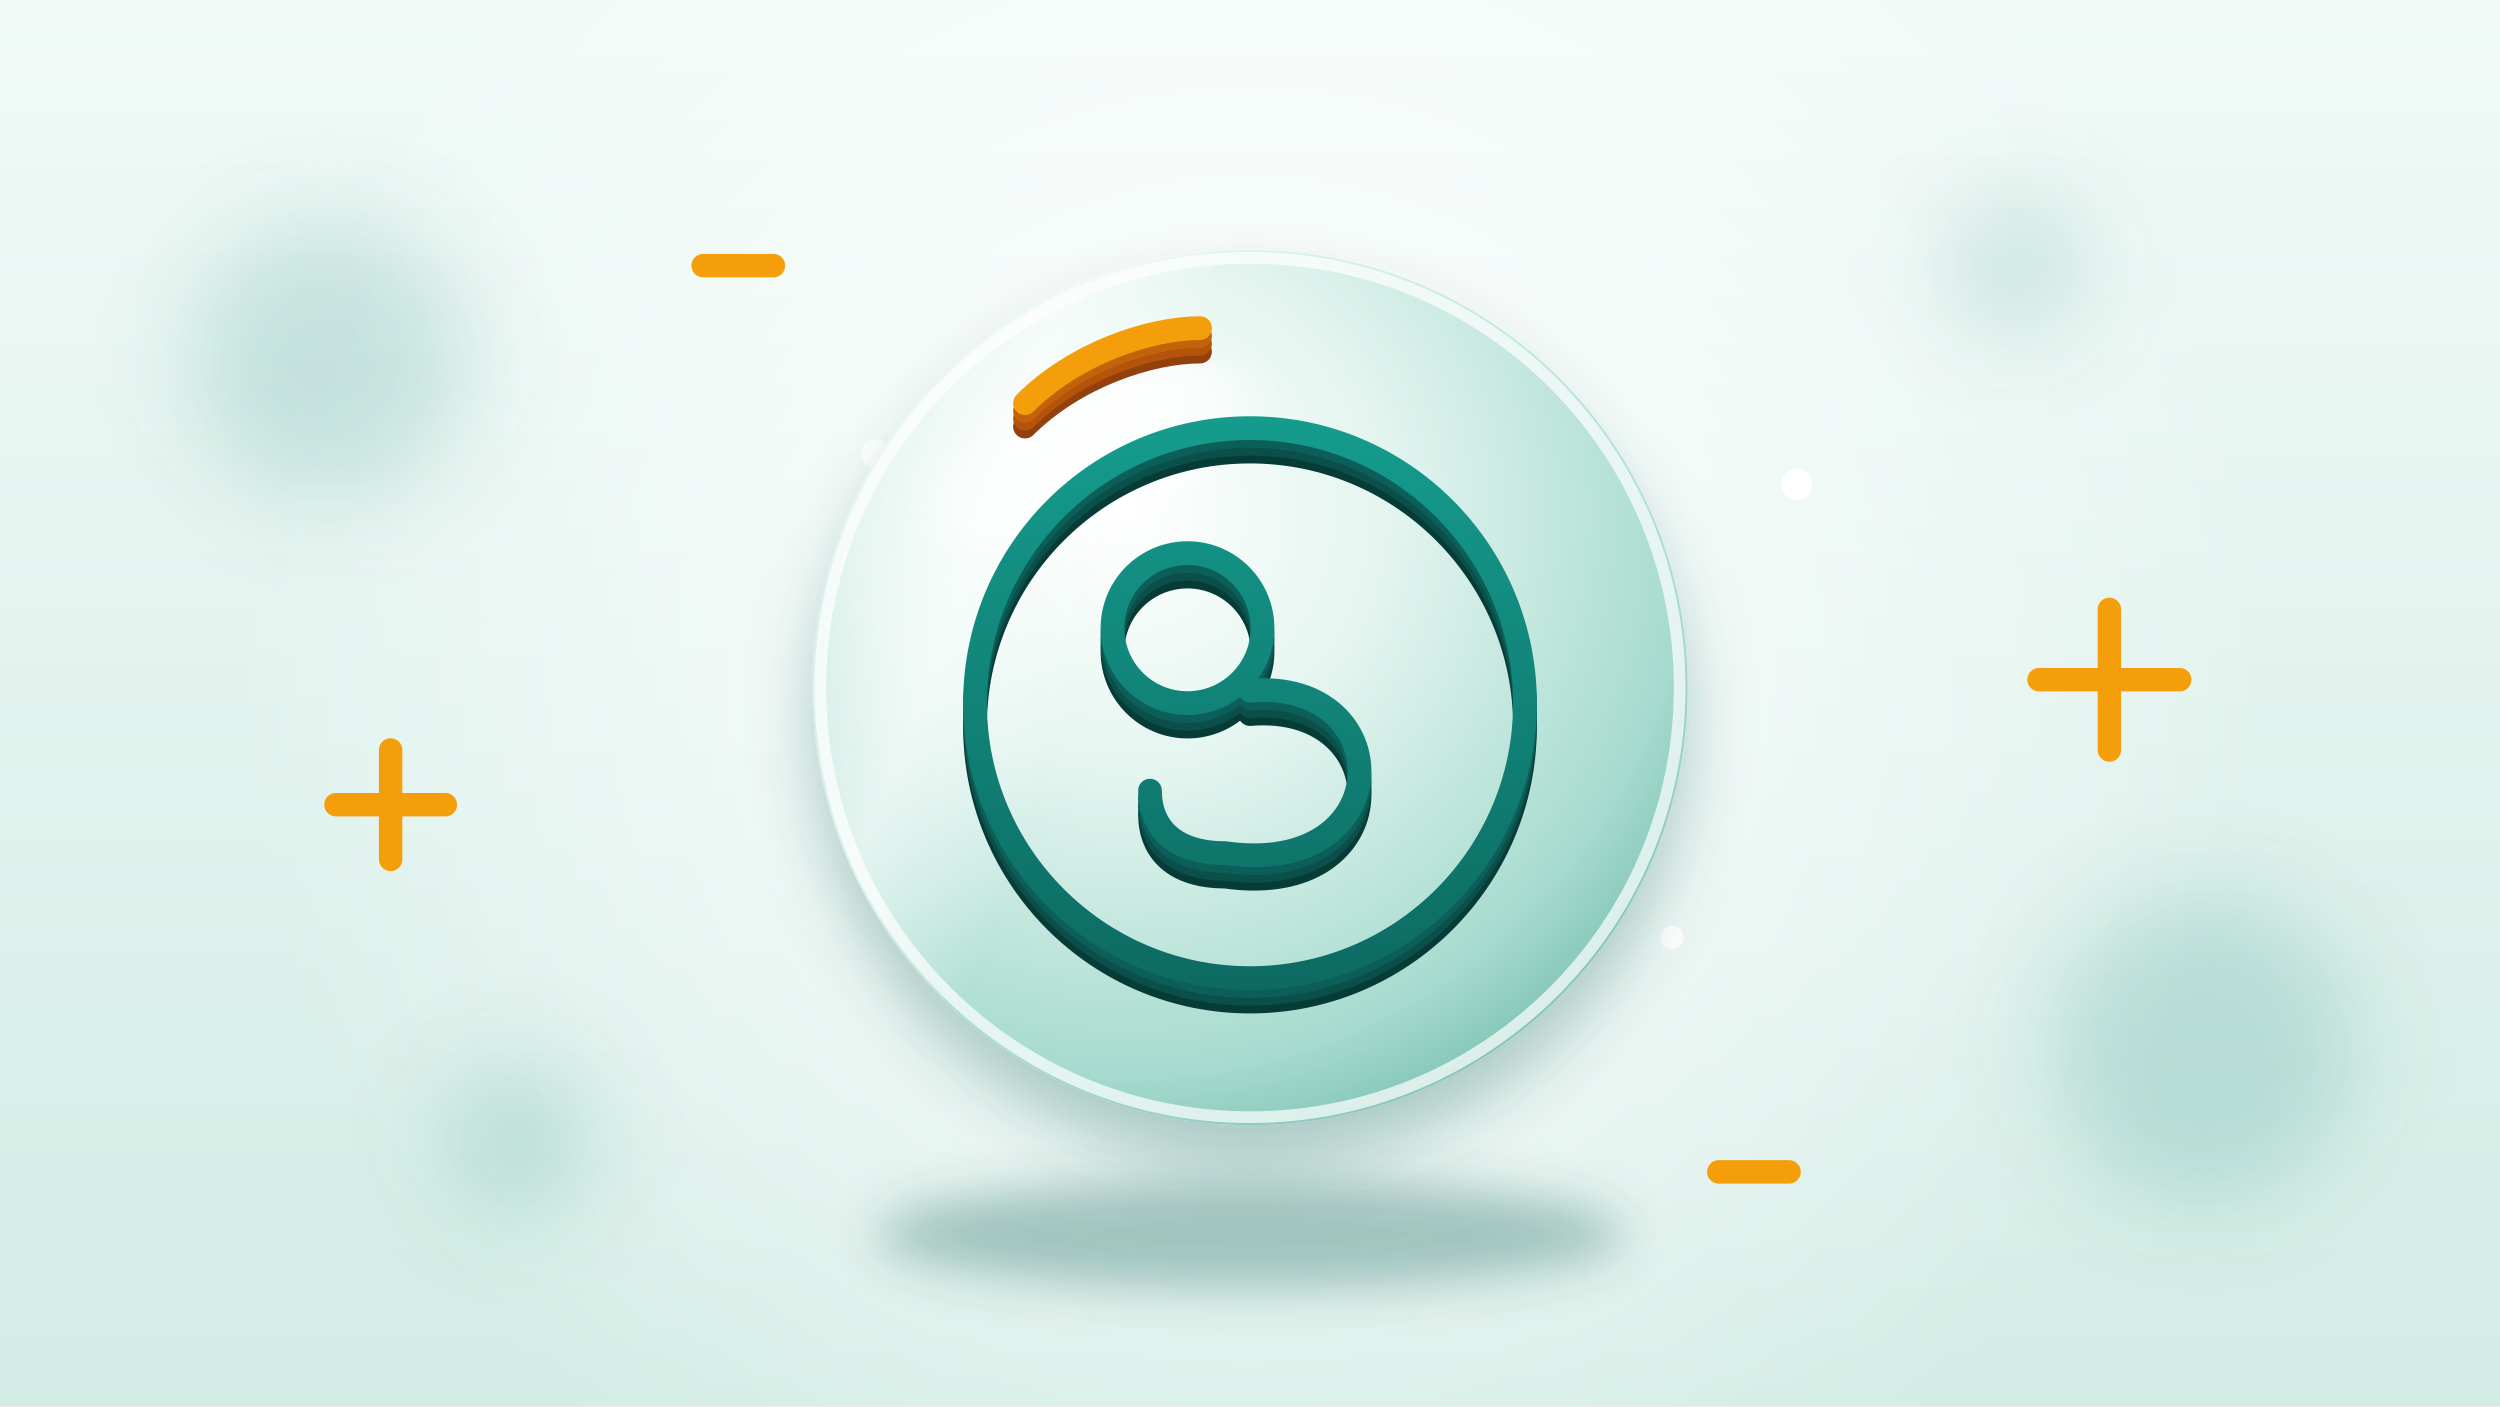
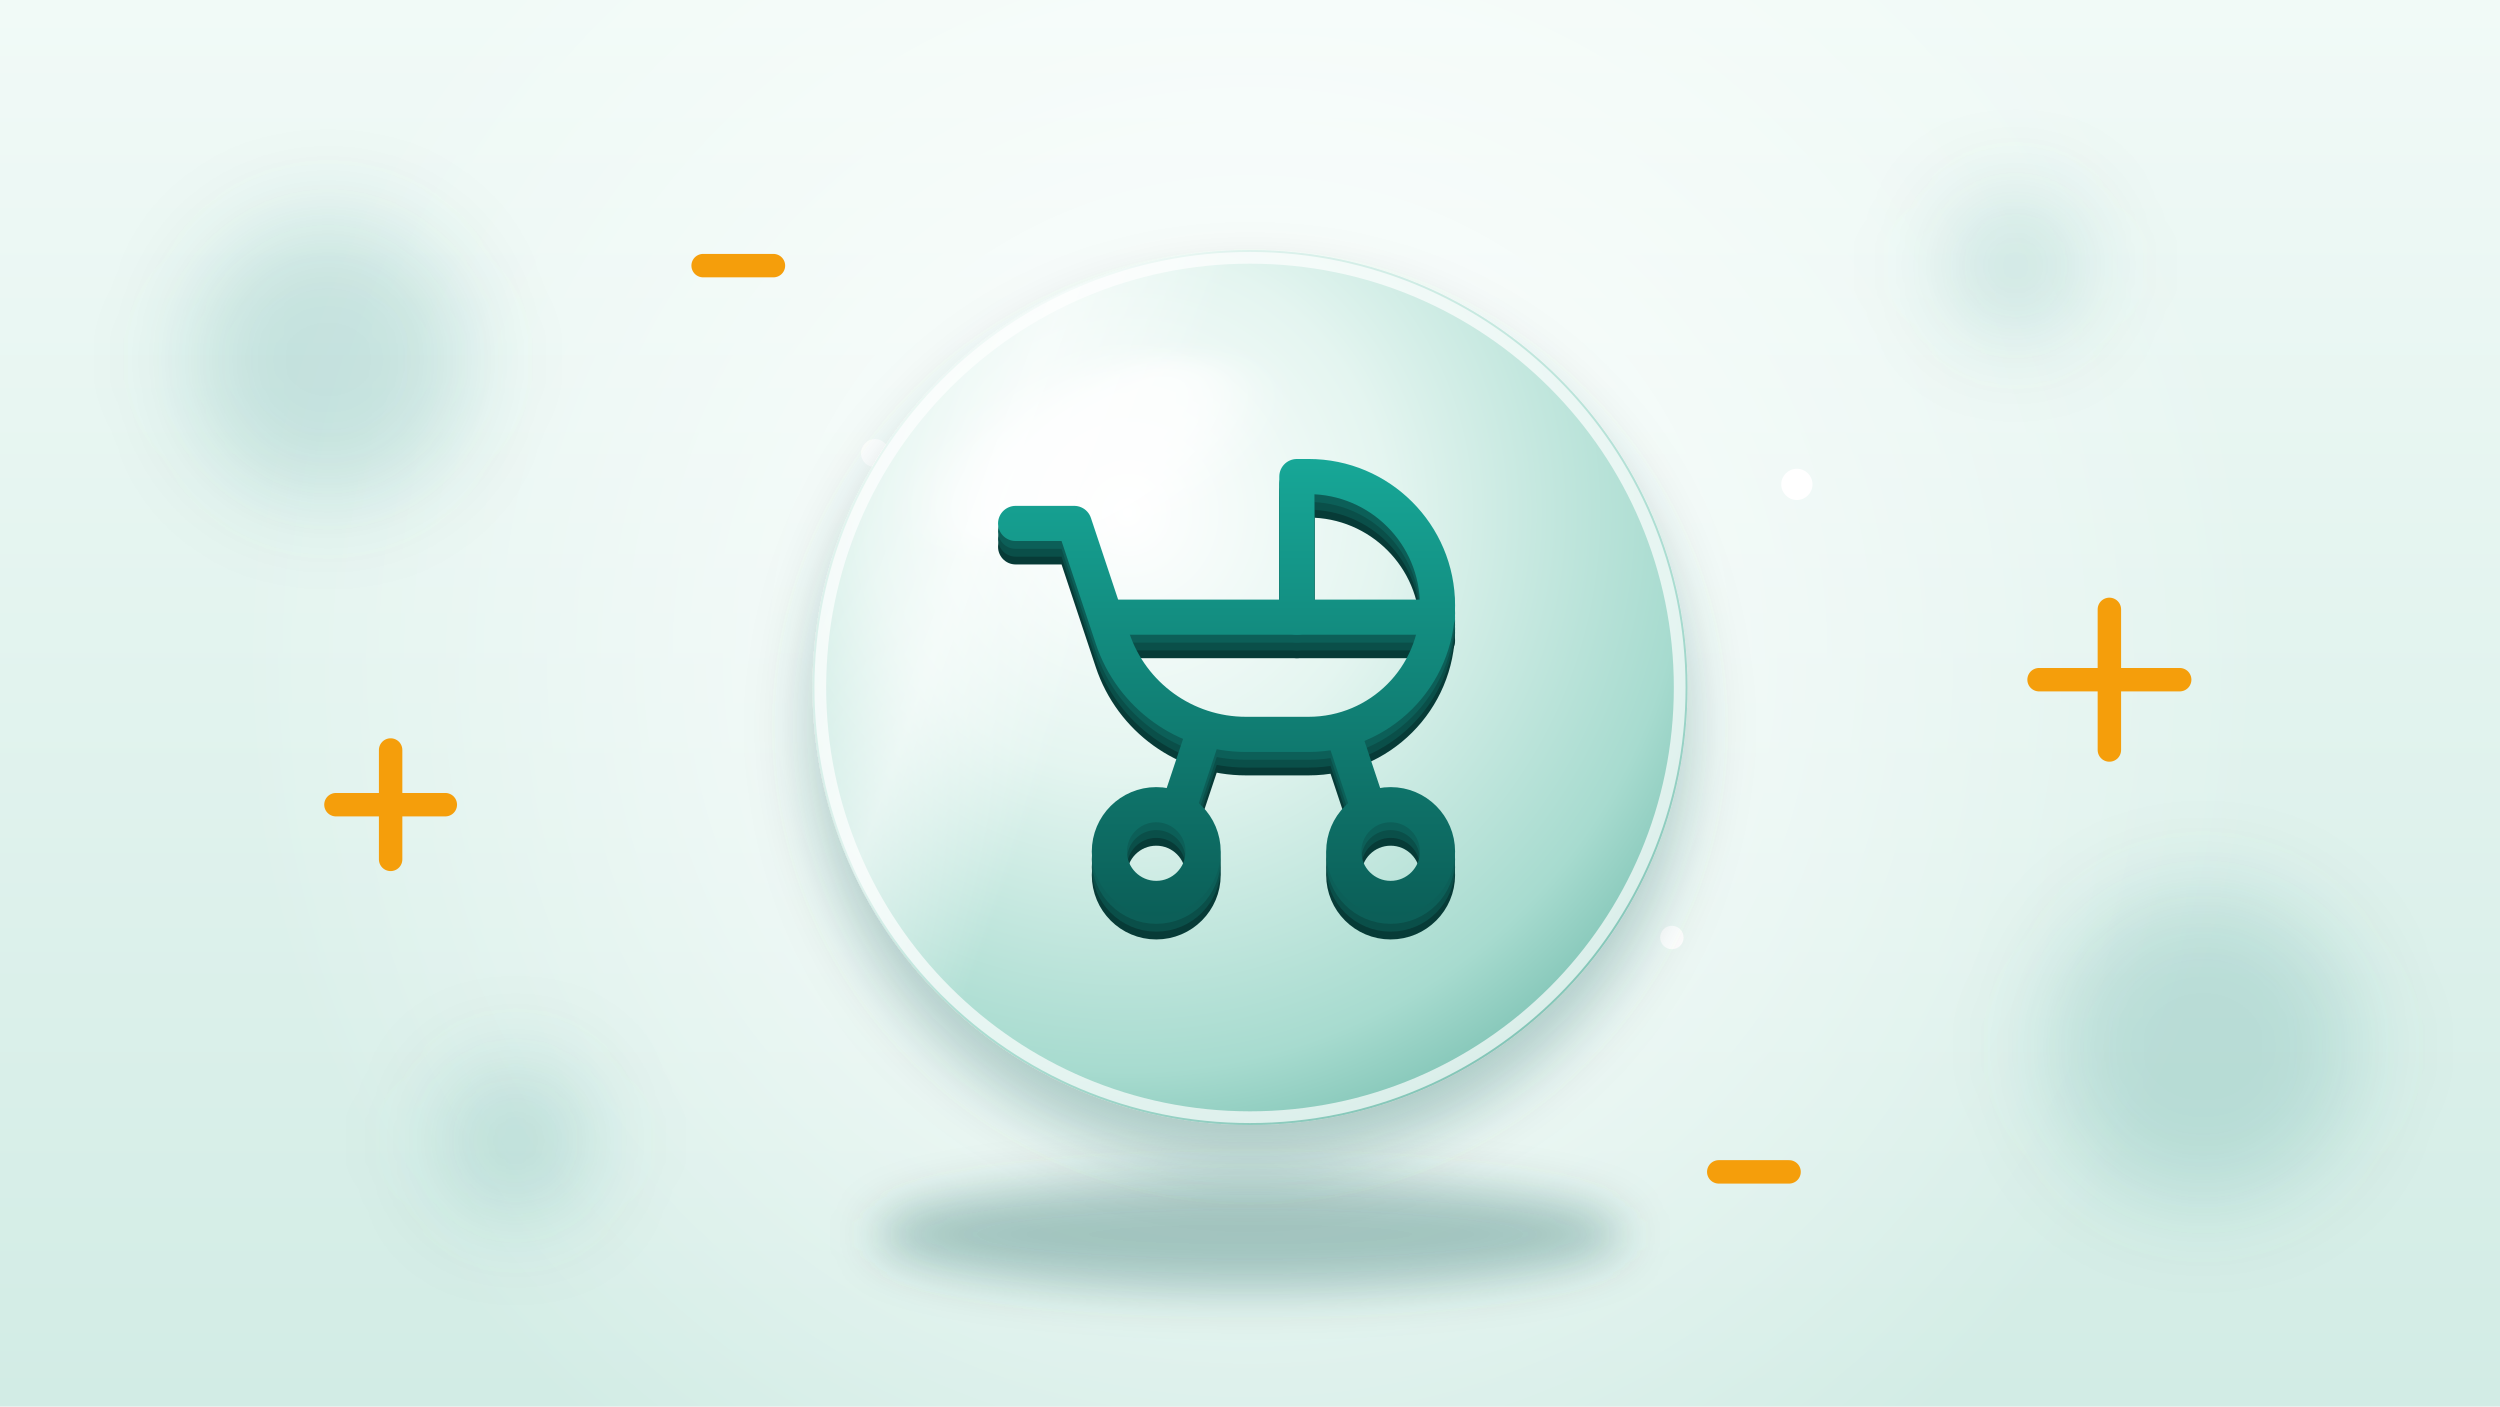
<svg xmlns="http://www.w3.org/2000/svg" viewBox="0 0 320 180" width="640" height="360" role="img">
  <style>
.f{animation:f 4.8s ease-in-out infinite alternate;transform-box:view-box;transform-origin:160px 150px}
.s{animation:s 4.8s ease-in-out infinite alternate;transform-box:fill-box;transform-origin:center}
.i{animation:i 7s ease-in-out infinite alternate;transform-box:view-box;transform-origin:160px 90px}
.g{animation:g 6s ease-in-out infinite}
.t{animation:t 3.6s ease-in-out infinite alternate}.t2{animation-delay:-1.8s}.t3{animation-delay:-.9s}
.b{animation:b 9s ease-in-out infinite alternate;transform-box:fill-box;transform-origin:center}.b2{animation-duration:12s;animation-direction:alternate-reverse}
@keyframes f{to{transform:translateY(-6px)}}
@keyframes s{to{transform:scale(.82);opacity:.55}}
@keyframes i{from{transform:rotate(-3deg) skewX(1.5deg)}to{transform:rotate(3deg) skewX(-1.5deg)}}
@keyframes g{0%,55%{transform:translateX(-150px)}100%{transform:translateX(150px)}}
@keyframes t{from{opacity:.35;transform:translateY(2px)}to{opacity:1;transform:translateY(-3px)}}
@keyframes b{to{transform:translate(8px,-6px) scale(1.12)}}
@media (prefers-reduced-motion:reduce){*{animation:none!important}}
</style>
  <defs>
    <linearGradient id="bg" x1="0" y1="0" x2="0" y2="1">
      <stop offset="0" stop-color="#F1FAF7" />
      <stop offset="1" stop-color="#D2ECE5" />
    </linearGradient>
    <radialGradient id="glow" cx="160" cy="84" r="130" gradientUnits="userSpaceOnUse">
      <stop offset="0" stop-color="#fff" stop-opacity=".95" />
      <stop offset="1" stop-color="#fff" stop-opacity="0" />
    </radialGradient>
    <radialGradient id="orb" cx=".36" cy=".3" r=".78">
      <stop offset="0" stop-color="#fff" />
      <stop offset=".38" stop-color="#E4F5F0" />
      <stop offset=".82" stop-color="#A7DBCF" />
      <stop offset="1" stop-color="#78BFB0" />
    </radialGradient>
-     <linearGradient id="ink" x1="0" y1="14" x2="0" y2="82" gradientUnits="userSpaceOnUse">
+     <linearGradient id="ink" x1="0" y1="2" x2="0" y2="22" gradientUnits="userSpaceOnUse">
      <stop offset="0" stop-color="#17A898" />
      <stop offset="1" stop-color="#0B5E57" />
    </linearGradient>
    <linearGradient id="shine" x1="0" y1="0" x2="1" y2="0">
      <stop offset="0" stop-color="#fff" stop-opacity="0" />
      <stop offset=".5" stop-color="#fff" stop-opacity=".55" />
      <stop offset="1" stop-color="#fff" stop-opacity="0" />
    </linearGradient>
    <filter id="blur3" x="-50%" y="-50%" width="200%" height="200%">
      <feGaussianBlur stdDeviation="3" />
    </filter>
    <filter id="blur6" x="-50%" y="-50%" width="200%" height="200%">
      <feGaussianBlur stdDeviation="6" />
    </filter>
    <filter id="drop" x="-30%" y="-30%" width="160%" height="160%">
      <feDropShadow dx="0" dy="5" stdDeviation="4" flood-color="#0A4F49" flood-opacity=".28" />
    </filter>
    <clipPath id="clip">
      <circle cx="160" cy="88" r="56" />
    </clipPath>
  </defs>
  <rect width="320" height="180" fill="url(#bg)" />
  <rect width="320" height="180" fill="url(#glow)" />
  <g filter="url(#blur6)" fill="#0F766E" fill-opacity=".16">
    <circle class="b" cx="42" cy="46" r="18" />
    <circle class="b b2" cx="282" cy="134" r="20" />
    <circle class="b b2" cx="258" cy="34" r="9" />
    <circle class="b" cx="66" cy="146" r="10" />
  </g>
  <g fill="none" stroke="#F59E0B" stroke-width="3" stroke-linecap="round">
    <path class="t" d="M270 78 V96 M261 87 H279" />
    <path class="t t2" d="M50 96 V110 M43 103 H57" />
    <path class="t t3" d="M90 34 h9 M220 150 h9" />
  </g>
  <g fill="#fff">
    <circle class="t t2" cx="112" cy="58" r="1.8" />
    <circle class="t" cx="214" cy="120" r="1.5" />
    <circle class="t t3" cx="230" cy="62" r="2" />
  </g>
  <ellipse class="s" cx="160" cy="158" rx="48" ry="7" fill="#0A4F49" fill-opacity=".3" filter="url(#blur3)" />
  <g class="f">
    <g filter="url(#drop)">
      <circle cx="160" cy="88" r="56" fill="url(#orb)" />
    </g>
    <circle cx="160" cy="88" r="55" fill="none" stroke="#fff" stroke-opacity=".7" stroke-width="1.5" />
    <ellipse cx="140" cy="58" rx="20" ry="9" fill="#fff" fill-opacity=".75" transform="rotate(-28 140 58)" filter="url(#blur3)" />
    <g clip-path="url(#clip)">
      <rect class="g" x="130" y="20" width="40" height="140" fill="url(#shine)" transform="skewX(-20)" />
    </g>
    <g class="i">
      <g transform="translate(0 3)">
-         <g transform="translate(83.2 13.2) scale(1.6)" fill="none" stroke="#073B37" stroke-width="1.9" stroke-linecap="round" stroke-linejoin="round">
-           <circle cx="48" cy="48" r="22" />
-           <circle cx="43" cy="42" r="6" />
-           <path d="M48 47 C60 46 60 62 46 60 C42 60 40 58 40 55" />
-           <path d="M30 24 C34 20 40 18 44 18" stroke="#92400E" />
+         <g transform="translate(124 52) scale(3)" fill="none" stroke="#073B37" stroke-width="1.5" stroke-linecap="round" stroke-linejoin="round">
+           <path d="M8 19m-2 0a2 2 0 1 0 4 0a2 2 0 1 0 -4 0" />
+           <path d="M18 19m-2 0a2 2 0 1 0 4 0a2 2 0 1 0 -4 0" />
+           <path d="M2 5h2.5l1.632 4.897a6 6 0 0 0 5.693 4.103h2.675a5.5 5.5 0 0 0 0 -11h-.5v6" />
+           <path d="M6 9h14" />
+           <path d="M9 17l1 -3" />
+           <path d="M16 14l1 3" />
        </g>
      </g>
      <g transform="translate(0 2)">
-         <g transform="translate(83.2 13.2) scale(1.6)" fill="none" stroke="#0A4F49" stroke-width="1.9" stroke-linecap="round" stroke-linejoin="round">
-           <circle cx="48" cy="48" r="22" />
-           <circle cx="43" cy="42" r="6" />
-           <path d="M48 47 C60 46 60 62 46 60 C42 60 40 58 40 55" />
-           <path d="M30 24 C34 20 40 18 44 18" stroke="#B45309" />
+         <g transform="translate(124 52) scale(3)" fill="none" stroke="#0A4F49" stroke-width="1.5" stroke-linecap="round" stroke-linejoin="round">
+           <path d="M8 19m-2 0a2 2 0 1 0 4 0a2 2 0 1 0 -4 0" />
+           <path d="M18 19m-2 0a2 2 0 1 0 4 0a2 2 0 1 0 -4 0" />
+           <path d="M2 5h2.5l1.632 4.897a6 6 0 0 0 5.693 4.103h2.675a5.5 5.5 0 0 0 0 -11h-.5v6" />
+           <path d="M6 9h14" />
+           <path d="M9 17l1 -3" />
+           <path d="M16 14l1 3" />
        </g>
      </g>
      <g transform="translate(0 1)">
-         <g transform="translate(83.2 13.2) scale(1.6)" fill="none" stroke="#0C5F58" stroke-width="1.9" stroke-linecap="round" stroke-linejoin="round">
-           <circle cx="48" cy="48" r="22" />
-           <circle cx="43" cy="42" r="6" />
-           <path d="M48 47 C60 46 60 62 46 60 C42 60 40 58 40 55" />
-           <path d="M30 24 C34 20 40 18 44 18" stroke="#C2620A" />
+         <g transform="translate(124 52) scale(3)" fill="none" stroke="#0C5F58" stroke-width="1.5" stroke-linecap="round" stroke-linejoin="round">
+           <path d="M8 19m-2 0a2 2 0 1 0 4 0a2 2 0 1 0 -4 0" />
+           <path d="M18 19m-2 0a2 2 0 1 0 4 0a2 2 0 1 0 -4 0" />
+           <path d="M2 5h2.5l1.632 4.897a6 6 0 0 0 5.693 4.103h2.675a5.5 5.5 0 0 0 0 -11h-.5v6" />
+           <path d="M6 9h14" />
+           <path d="M9 17l1 -3" />
+           <path d="M16 14l1 3" />
        </g>
      </g>
-       <g transform="translate(83.2 13.2) scale(1.6)" fill="none" stroke="url(#ink)" stroke-width="1.9" stroke-linecap="round" stroke-linejoin="round">
-         <circle cx="48" cy="48" r="22" />
-         <circle cx="43" cy="42" r="6" />
-         <path d="M48 47 C60 46 60 62 46 60 C42 60 40 58 40 55" />
-         <path d="M30 24 C34 20 40 18 44 18" stroke="#F59E0B" />
+       <g transform="translate(124 52) scale(3)" fill="none" stroke="url(#ink)" stroke-width="1.5" stroke-linecap="round" stroke-linejoin="round">
+         <path d="M8 19m-2 0a2 2 0 1 0 4 0a2 2 0 1 0 -4 0" />
+         <path d="M18 19m-2 0a2 2 0 1 0 4 0a2 2 0 1 0 -4 0" />
+         <path d="M2 5h2.5l1.632 4.897a6 6 0 0 0 5.693 4.103h2.675a5.5 5.5 0 0 0 0 -11h-.5v6" />
+         <path d="M6 9h14" />
+         <path d="M9 17l1 -3" />
+         <path d="M16 14l1 3" />
      </g>
    </g>
  </g>
</svg>
